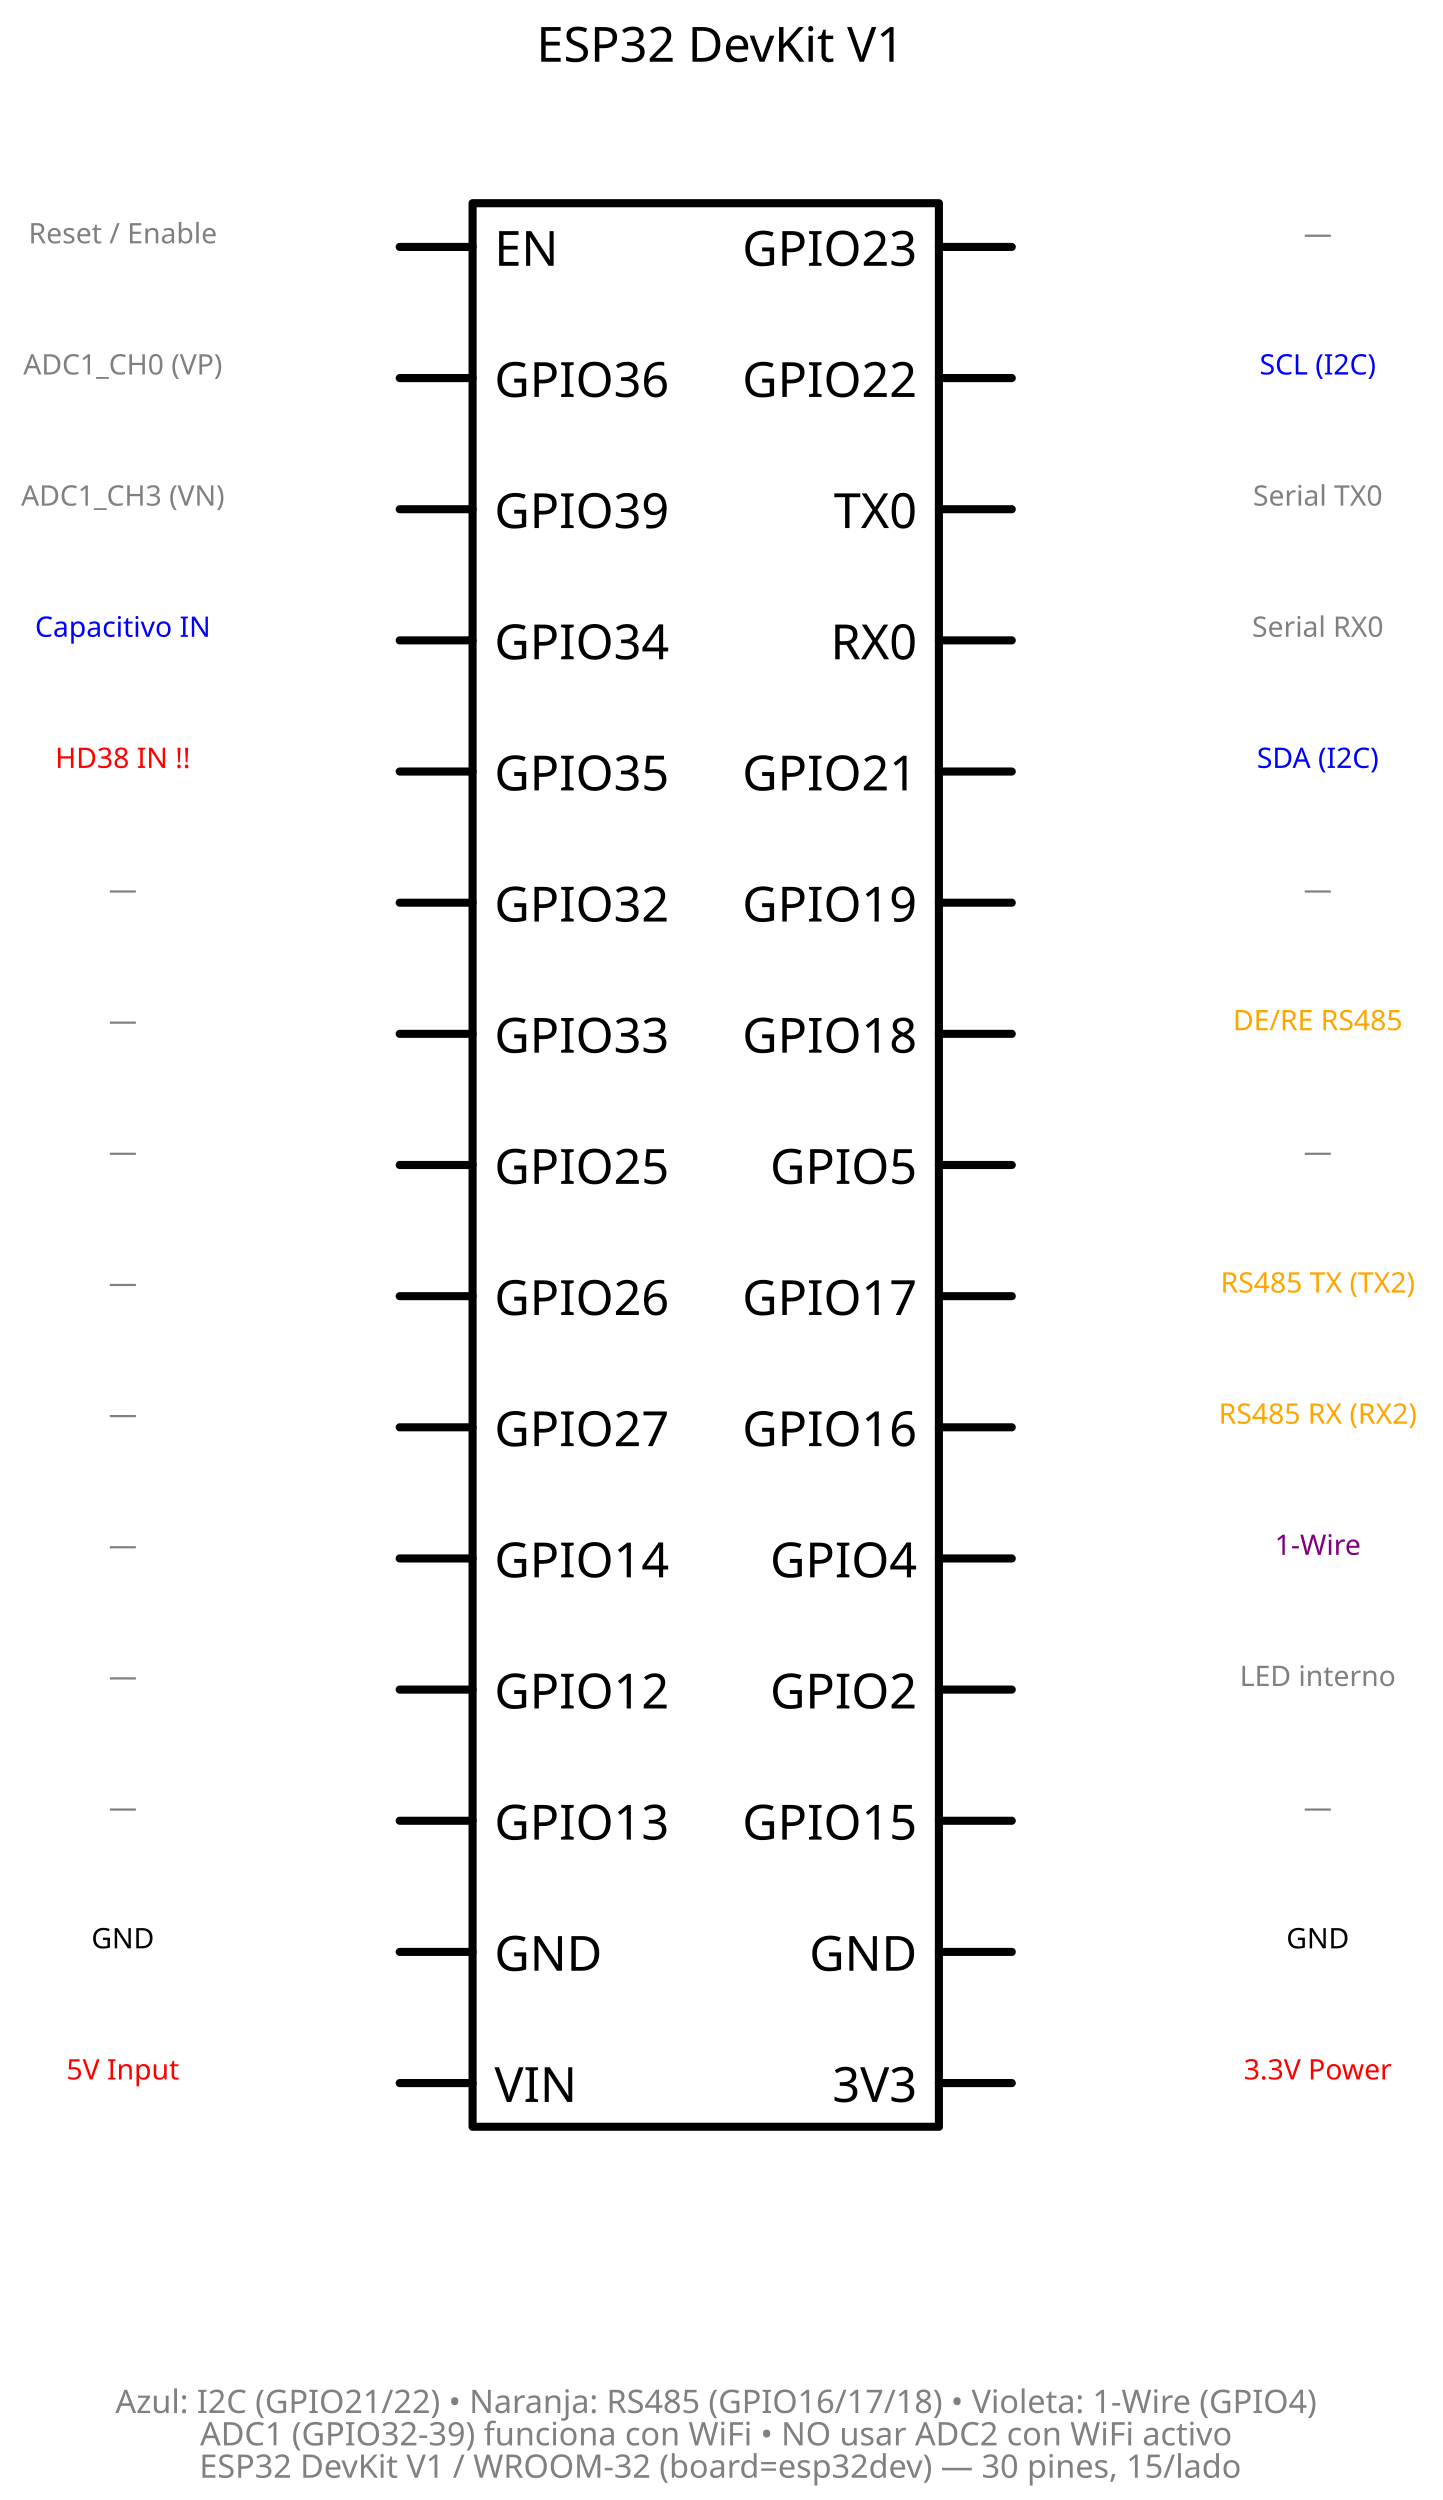
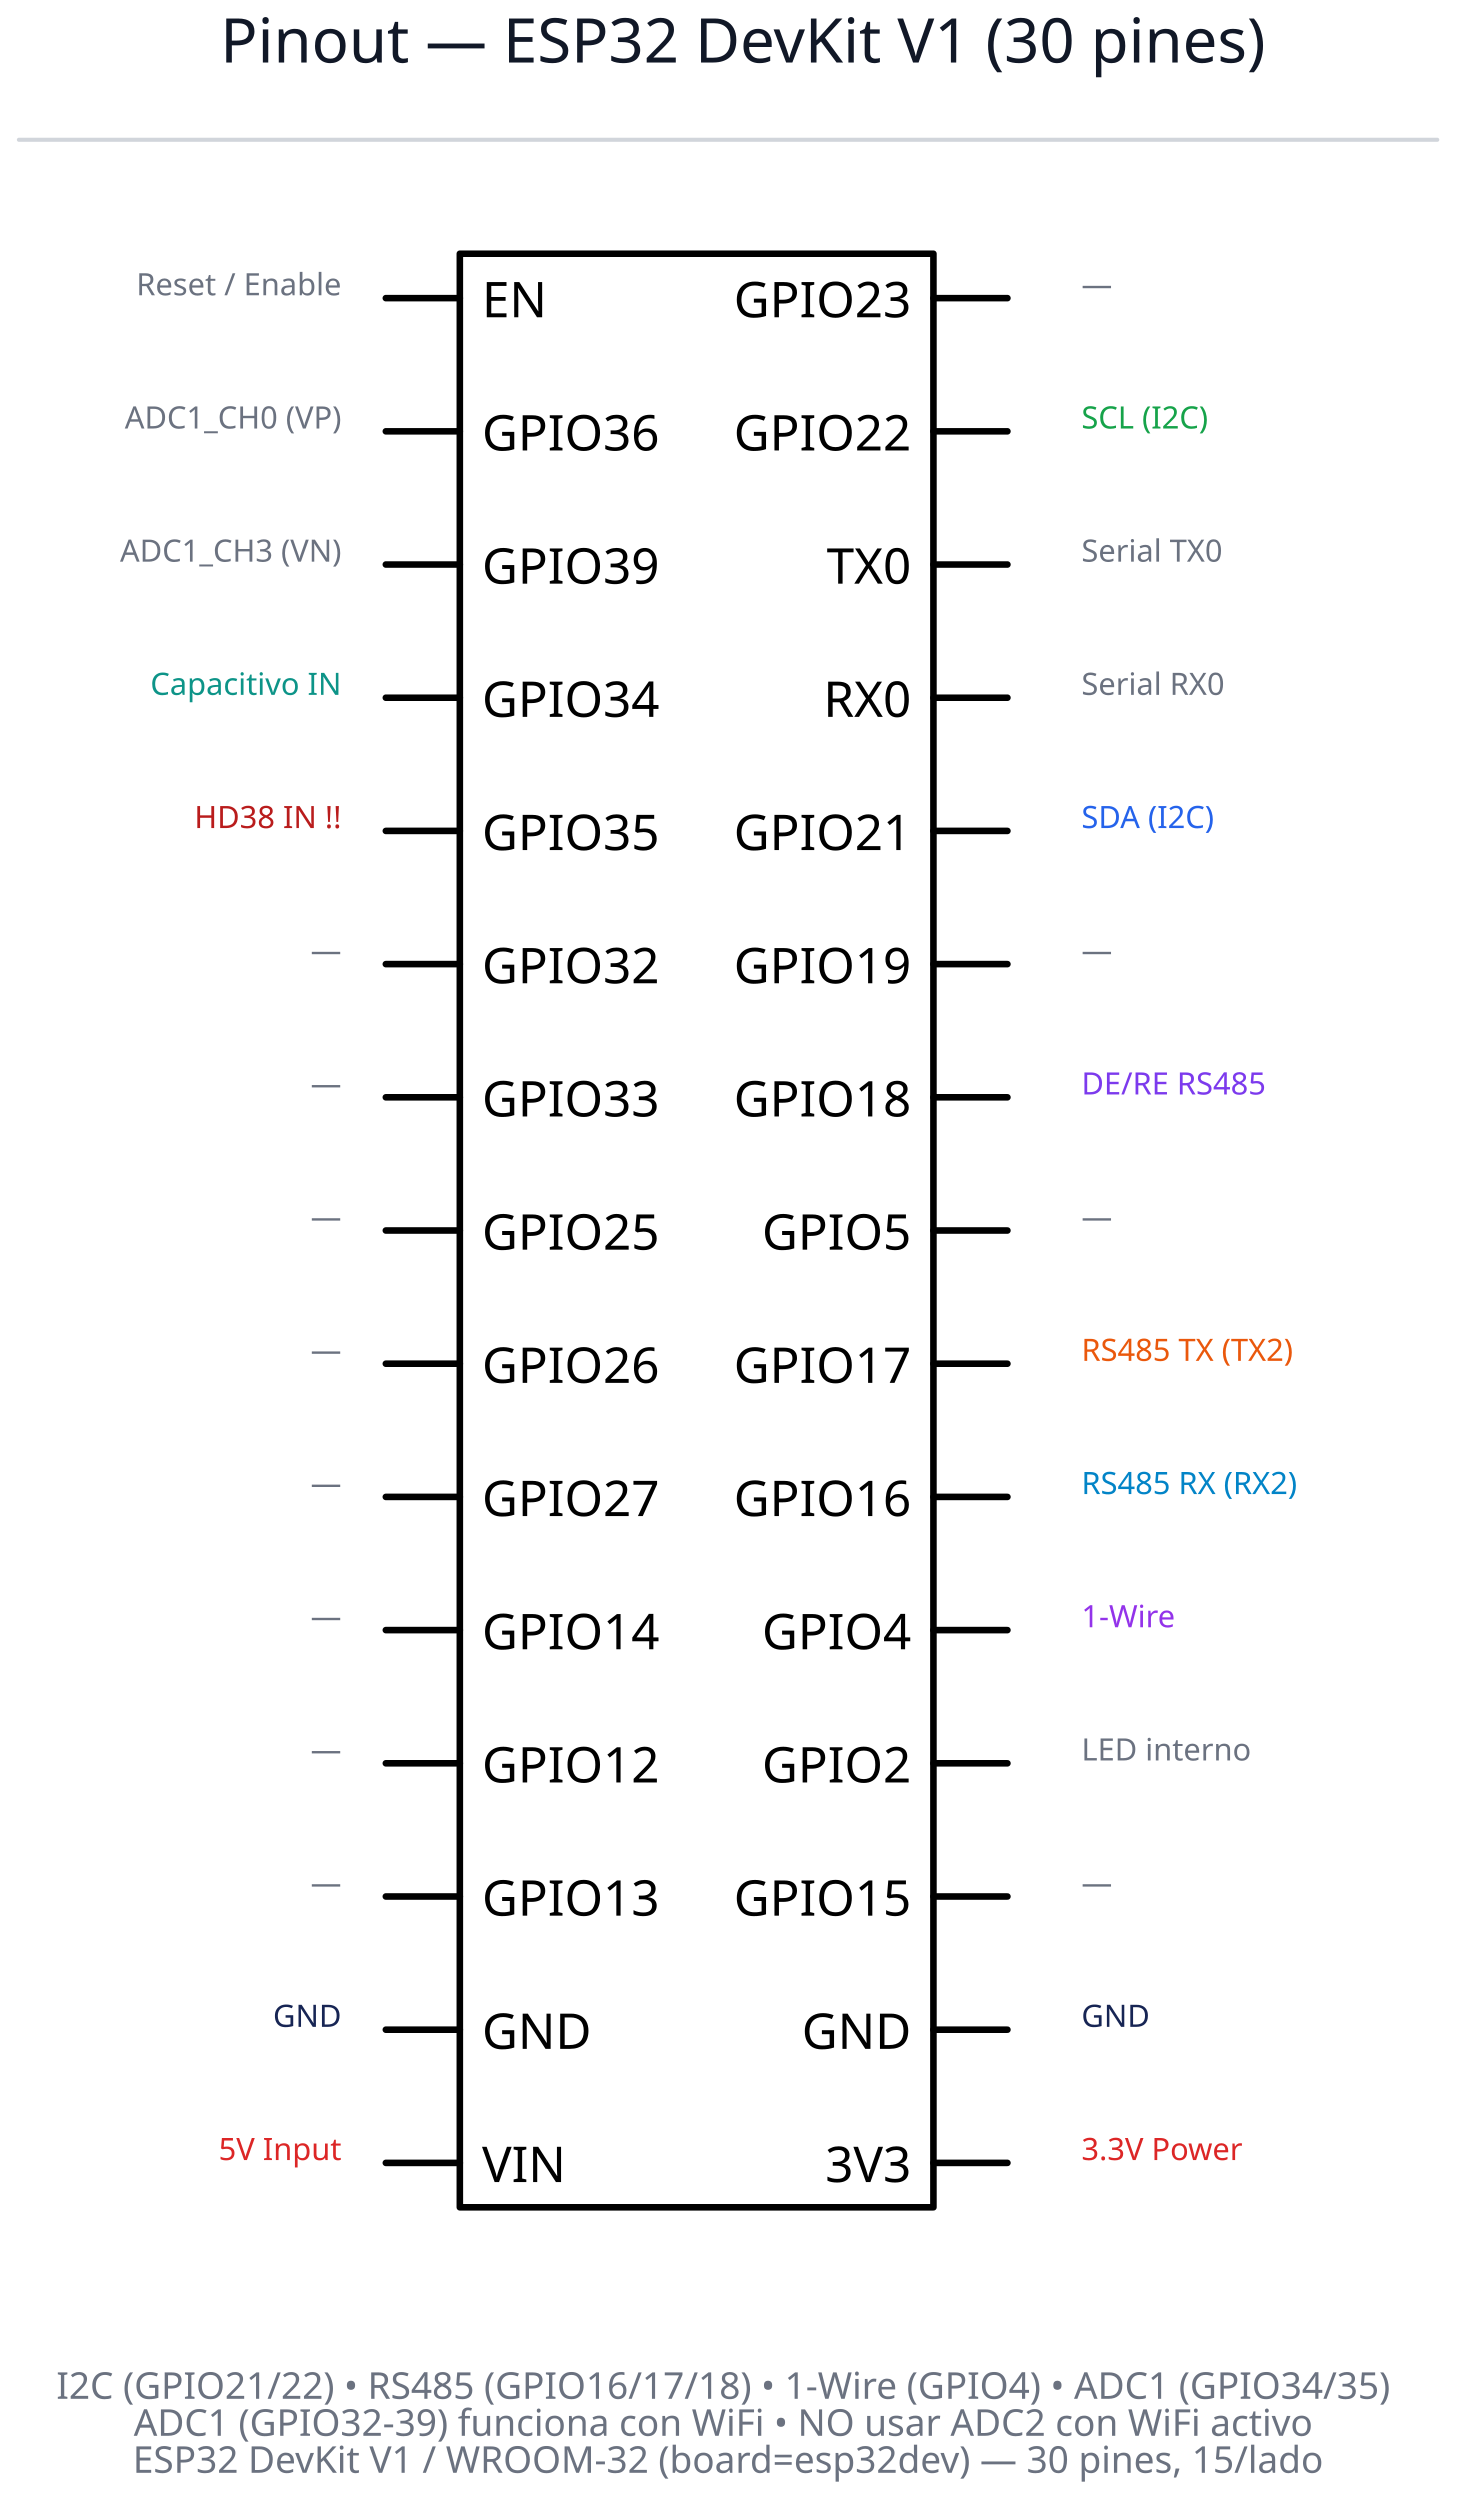
- <svg xmlns="http://www.w3.org/2000/svg" xml:lang="en" height="617.6pt" width="356.312pt" viewBox="-116.746 -525.4 356.312 617.6">
-   <path d="M 0.0,-0.0 L 115.2,-0.0 L 115.2,-475.2 L 0.0,-475.2 L 0.0,-0.0" style="stroke:black;fill:none;stroke-width:2.0;stroke-dasharray:-;stroke-linecap:round;stroke-linejoin:round;" />
-   <path d="M 0.0,-464.4 L -18.0,-464.4" style="stroke:black;fill:none;stroke-width:2.0;stroke-dasharray:-;stroke-linecap:round;stroke-linejoin:round;" />
-   <path d="M 0.0,-432.0 L -18.0,-432.0" style="stroke:black;fill:none;stroke-width:2.0;stroke-dasharray:-;stroke-linecap:round;stroke-linejoin:round;" />
-   <path d="M 0.0,-399.6 L -18.0,-399.6" style="stroke:black;fill:none;stroke-width:2.0;stroke-dasharray:-;stroke-linecap:round;stroke-linejoin:round;" />
-   <path d="M 0.0,-367.2 L -18.0,-367.2" style="stroke:black;fill:none;stroke-width:2.0;stroke-dasharray:-;stroke-linecap:round;stroke-linejoin:round;" />
-   <path d="M 0.0,-334.8 L -18.0,-334.8" style="stroke:black;fill:none;stroke-width:2.0;stroke-dasharray:-;stroke-linecap:round;stroke-linejoin:round;" />
-   <path d="M 0.0,-302.4 L -18.0,-302.4" style="stroke:black;fill:none;stroke-width:2.0;stroke-dasharray:-;stroke-linecap:round;stroke-linejoin:round;" />
-   <path d="M 0.0,-270.0 L -18.0,-270.0" style="stroke:black;fill:none;stroke-width:2.0;stroke-dasharray:-;stroke-linecap:round;stroke-linejoin:round;" />
-   <path d="M 0.0,-237.6 L -18.0,-237.6" style="stroke:black;fill:none;stroke-width:2.0;stroke-dasharray:-;stroke-linecap:round;stroke-linejoin:round;" />
-   <path d="M 0.0,-205.2 L -18.0,-205.2" style="stroke:black;fill:none;stroke-width:2.0;stroke-dasharray:-;stroke-linecap:round;stroke-linejoin:round;" />
-   <path d="M 0.0,-172.8 L -18.0,-172.8" style="stroke:black;fill:none;stroke-width:2.0;stroke-dasharray:-;stroke-linecap:round;stroke-linejoin:round;" />
-   <path d="M 0.0,-140.4 L -18.0,-140.4" style="stroke:black;fill:none;stroke-width:2.0;stroke-dasharray:-;stroke-linecap:round;stroke-linejoin:round;" />
-   <path d="M 0.0,-108.0 L -18.0,-108.0" style="stroke:black;fill:none;stroke-width:2.0;stroke-dasharray:-;stroke-linecap:round;stroke-linejoin:round;" />
-   <path d="M 0.0,-75.6 L -18.0,-75.6" style="stroke:black;fill:none;stroke-width:2.0;stroke-dasharray:-;stroke-linecap:round;stroke-linejoin:round;" />
-   <path d="M 0.0,-43.2 L -18.0,-43.2" style="stroke:black;fill:none;stroke-width:2.0;stroke-dasharray:-;stroke-linecap:round;stroke-linejoin:round;" />
-   <path d="M 0.0,-10.8 L -18.0,-10.8" style="stroke:black;fill:none;stroke-width:2.0;stroke-dasharray:-;stroke-linecap:round;stroke-linejoin:round;" />
-   <path d="M 115.2,-464.4 L 133.2,-464.4" style="stroke:black;fill:none;stroke-width:2.0;stroke-dasharray:-;stroke-linecap:round;stroke-linejoin:round;" />
-   <path d="M 115.2,-432.0 L 133.2,-432.0" style="stroke:black;fill:none;stroke-width:2.0;stroke-dasharray:-;stroke-linecap:round;stroke-linejoin:round;" />
-   <path d="M 115.2,-399.6 L 133.2,-399.6" style="stroke:black;fill:none;stroke-width:2.0;stroke-dasharray:-;stroke-linecap:round;stroke-linejoin:round;" />
-   <path d="M 115.2,-367.2 L 133.2,-367.2" style="stroke:black;fill:none;stroke-width:2.0;stroke-dasharray:-;stroke-linecap:round;stroke-linejoin:round;" />
-   <path d="M 115.2,-334.8 L 133.2,-334.8" style="stroke:black;fill:none;stroke-width:2.0;stroke-dasharray:-;stroke-linecap:round;stroke-linejoin:round;" />
-   <path d="M 115.2,-302.4 L 133.2,-302.4" style="stroke:black;fill:none;stroke-width:2.0;stroke-dasharray:-;stroke-linecap:round;stroke-linejoin:round;" />
-   <path d="M 115.2,-270.0 L 133.2,-270.0" style="stroke:black;fill:none;stroke-width:2.0;stroke-dasharray:-;stroke-linecap:round;stroke-linejoin:round;" />
-   <path d="M 115.2,-237.6 L 133.2,-237.6" style="stroke:black;fill:none;stroke-width:2.0;stroke-dasharray:-;stroke-linecap:round;stroke-linejoin:round;" />
-   <path d="M 115.2,-205.2 L 133.2,-205.2" style="stroke:black;fill:none;stroke-width:2.0;stroke-dasharray:-;stroke-linecap:round;stroke-linejoin:round;" />
-   <path d="M 115.2,-172.8 L 133.2,-172.8" style="stroke:black;fill:none;stroke-width:2.0;stroke-dasharray:-;stroke-linecap:round;stroke-linejoin:round;" />
-   <path d="M 115.2,-140.4 L 133.2,-140.4" style="stroke:black;fill:none;stroke-width:2.0;stroke-dasharray:-;stroke-linecap:round;stroke-linejoin:round;" />
-   <path d="M 115.2,-108.0 L 133.2,-108.0" style="stroke:black;fill:none;stroke-width:2.0;stroke-dasharray:-;stroke-linecap:round;stroke-linejoin:round;" />
-   <path d="M 115.2,-75.6 L 133.2,-75.6" style="stroke:black;fill:none;stroke-width:2.0;stroke-dasharray:-;stroke-linecap:round;stroke-linejoin:round;" />
-   <path d="M 115.2,-43.2 L 133.2,-43.2" style="stroke:black;fill:none;stroke-width:2.0;stroke-dasharray:-;stroke-linecap:round;stroke-linejoin:round;" />
-   <path d="M 115.2,-10.8 L 133.2,-10.8" style="stroke:black;fill:none;stroke-width:2.0;stroke-dasharray:-;stroke-linecap:round;stroke-linejoin:round;" />
+ <svg xmlns="http://www.w3.org/2000/svg" xml:lang="en" height="608.12pt" width="354.206pt" viewBox="-111.853 -536.92 354.206 608.12" style="background-color:white;">
+   <path d="M 0.0,-0.0 L 115.2,-0.0 L 115.2,-475.2 L 0.0,-475.2 L 0.0,-0.0" style="stroke:black;fill:none;stroke-width:1.6;stroke-dasharray:-;stroke-linecap:round;stroke-linejoin:round;" />
+   <path d="M 0.0,-464.4 L -18.0,-464.4" style="stroke:black;fill:none;stroke-width:1.6;stroke-dasharray:-;stroke-linecap:round;stroke-linejoin:round;" />
+   <path d="M 0.0,-432.0 L -18.0,-432.0" style="stroke:black;fill:none;stroke-width:1.6;stroke-dasharray:-;stroke-linecap:round;stroke-linejoin:round;" />
+   <path d="M 0.0,-399.6 L -18.0,-399.6" style="stroke:black;fill:none;stroke-width:1.6;stroke-dasharray:-;stroke-linecap:round;stroke-linejoin:round;" />
+   <path d="M 0.0,-367.2 L -18.0,-367.2" style="stroke:black;fill:none;stroke-width:1.6;stroke-dasharray:-;stroke-linecap:round;stroke-linejoin:round;" />
+   <path d="M 0.0,-334.8 L -18.0,-334.8" style="stroke:black;fill:none;stroke-width:1.6;stroke-dasharray:-;stroke-linecap:round;stroke-linejoin:round;" />
+   <path d="M 0.0,-302.4 L -18.0,-302.4" style="stroke:black;fill:none;stroke-width:1.6;stroke-dasharray:-;stroke-linecap:round;stroke-linejoin:round;" />
+   <path d="M 0.0,-270.0 L -18.0,-270.0" style="stroke:black;fill:none;stroke-width:1.6;stroke-dasharray:-;stroke-linecap:round;stroke-linejoin:round;" />
+   <path d="M 0.0,-237.6 L -18.0,-237.6" style="stroke:black;fill:none;stroke-width:1.6;stroke-dasharray:-;stroke-linecap:round;stroke-linejoin:round;" />
+   <path d="M 0.0,-205.2 L -18.0,-205.2" style="stroke:black;fill:none;stroke-width:1.6;stroke-dasharray:-;stroke-linecap:round;stroke-linejoin:round;" />
+   <path d="M 0.0,-172.8 L -18.0,-172.8" style="stroke:black;fill:none;stroke-width:1.6;stroke-dasharray:-;stroke-linecap:round;stroke-linejoin:round;" />
+   <path d="M 0.0,-140.4 L -18.0,-140.4" style="stroke:black;fill:none;stroke-width:1.6;stroke-dasharray:-;stroke-linecap:round;stroke-linejoin:round;" />
+   <path d="M 0.0,-108.0 L -18.0,-108.0" style="stroke:black;fill:none;stroke-width:1.6;stroke-dasharray:-;stroke-linecap:round;stroke-linejoin:round;" />
+   <path d="M 0.0,-75.6 L -18.0,-75.6" style="stroke:black;fill:none;stroke-width:1.6;stroke-dasharray:-;stroke-linecap:round;stroke-linejoin:round;" />
+   <path d="M 0.0,-43.2 L -18.0,-43.2" style="stroke:black;fill:none;stroke-width:1.6;stroke-dasharray:-;stroke-linecap:round;stroke-linejoin:round;" />
+   <path d="M 0.0,-10.8 L -18.0,-10.8" style="stroke:black;fill:none;stroke-width:1.6;stroke-dasharray:-;stroke-linecap:round;stroke-linejoin:round;" />
+   <path d="M 115.2,-464.4 L 133.2,-464.4" style="stroke:black;fill:none;stroke-width:1.6;stroke-dasharray:-;stroke-linecap:round;stroke-linejoin:round;" />
+   <path d="M 115.2,-432.0 L 133.2,-432.0" style="stroke:black;fill:none;stroke-width:1.6;stroke-dasharray:-;stroke-linecap:round;stroke-linejoin:round;" />
+   <path d="M 115.2,-399.6 L 133.2,-399.6" style="stroke:black;fill:none;stroke-width:1.6;stroke-dasharray:-;stroke-linecap:round;stroke-linejoin:round;" />
+   <path d="M 115.2,-367.2 L 133.2,-367.2" style="stroke:black;fill:none;stroke-width:1.6;stroke-dasharray:-;stroke-linecap:round;stroke-linejoin:round;" />
+   <path d="M 115.2,-334.8 L 133.2,-334.8" style="stroke:black;fill:none;stroke-width:1.6;stroke-dasharray:-;stroke-linecap:round;stroke-linejoin:round;" />
+   <path d="M 115.2,-302.4 L 133.2,-302.4" style="stroke:black;fill:none;stroke-width:1.6;stroke-dasharray:-;stroke-linecap:round;stroke-linejoin:round;" />
+   <path d="M 115.2,-270.0 L 133.2,-270.0" style="stroke:black;fill:none;stroke-width:1.6;stroke-dasharray:-;stroke-linecap:round;stroke-linejoin:round;" />
+   <path d="M 115.2,-237.6 L 133.2,-237.6" style="stroke:black;fill:none;stroke-width:1.6;stroke-dasharray:-;stroke-linecap:round;stroke-linejoin:round;" />
+   <path d="M 115.2,-205.2 L 133.2,-205.2" style="stroke:black;fill:none;stroke-width:1.6;stroke-dasharray:-;stroke-linecap:round;stroke-linejoin:round;" />
+   <path d="M 115.2,-172.8 L 133.2,-172.8" style="stroke:black;fill:none;stroke-width:1.6;stroke-dasharray:-;stroke-linecap:round;stroke-linejoin:round;" />
+   <path d="M 115.2,-140.4 L 133.2,-140.4" style="stroke:black;fill:none;stroke-width:1.6;stroke-dasharray:-;stroke-linecap:round;stroke-linejoin:round;" />
+   <path d="M 115.2,-108.0 L 133.2,-108.0" style="stroke:black;fill:none;stroke-width:1.6;stroke-dasharray:-;stroke-linecap:round;stroke-linejoin:round;" />
+   <path d="M 115.2,-75.6 L 133.2,-75.6" style="stroke:black;fill:none;stroke-width:1.6;stroke-dasharray:-;stroke-linecap:round;stroke-linejoin:round;" />
+   <path d="M 115.2,-43.2 L 133.2,-43.2" style="stroke:black;fill:none;stroke-width:1.6;stroke-dasharray:-;stroke-linecap:round;stroke-linejoin:round;" />
+   <path d="M 115.2,-10.8 L 133.2,-10.8" style="stroke:black;fill:none;stroke-width:1.6;stroke-dasharray:-;stroke-linecap:round;stroke-linejoin:round;" />
+   <path d="M -107.253,-502.92 L 65.25,-502.92 L 237.753,-502.92" style="stroke:#d1d5db;fill:none;stroke-width:1.0;stroke-dasharray:-;stroke-linecap:round;stroke-linejoin:round;" />
  <text x="5.4" y="-476.4" dominant-baseline="central" fill="black" font-size="12" font-family="sans" text-anchor="start">
    <tspan x="5.4" dy="12">EN</tspan>
  </text>
  <text x="5.4" y="-444.0" dominant-baseline="central" fill="black" font-size="12" font-family="sans" text-anchor="start">
    <tspan x="5.4" dy="12">GPIO36</tspan>
  </text>
  <text x="5.4" y="-411.6" dominant-baseline="central" fill="black" font-size="12" font-family="sans" text-anchor="start">
    <tspan x="5.4" dy="12">GPIO39</tspan>
  </text>
  <text x="5.4" y="-379.2" dominant-baseline="central" fill="black" font-size="12" font-family="sans" text-anchor="start">
    <tspan x="5.4" dy="12">GPIO34</tspan>
  </text>
  <text x="5.4" y="-346.8" dominant-baseline="central" fill="black" font-size="12" font-family="sans" text-anchor="start">
    <tspan x="5.4" dy="12">GPIO35</tspan>
  </text>
  <text x="5.4" y="-314.4" dominant-baseline="central" fill="black" font-size="12" font-family="sans" text-anchor="start">
    <tspan x="5.4" dy="12">GPIO32</tspan>
  </text>
  <text x="5.4" y="-282.0" dominant-baseline="central" fill="black" font-size="12" font-family="sans" text-anchor="start">
    <tspan x="5.4" dy="12">GPIO33</tspan>
  </text>
  <text x="5.4" y="-249.6" dominant-baseline="central" fill="black" font-size="12" font-family="sans" text-anchor="start">
    <tspan x="5.4" dy="12">GPIO25</tspan>
  </text>
  <text x="5.4" y="-217.2" dominant-baseline="central" fill="black" font-size="12" font-family="sans" text-anchor="start">
    <tspan x="5.4" dy="12">GPIO26</tspan>
  </text>
  <text x="5.4" y="-184.8" dominant-baseline="central" fill="black" font-size="12" font-family="sans" text-anchor="start">
    <tspan x="5.4" dy="12">GPIO27</tspan>
  </text>
  <text x="5.4" y="-152.4" dominant-baseline="central" fill="black" font-size="12" font-family="sans" text-anchor="start">
    <tspan x="5.4" dy="12">GPIO14</tspan>
  </text>
  <text x="5.4" y="-120.0" dominant-baseline="central" fill="black" font-size="12" font-family="sans" text-anchor="start">
    <tspan x="5.4" dy="12">GPIO12</tspan>
  </text>
  <text x="5.4" y="-87.6" dominant-baseline="central" fill="black" font-size="12" font-family="sans" text-anchor="start">
    <tspan x="5.4" dy="12">GPIO13</tspan>
  </text>
  <text x="5.4" y="-55.2" dominant-baseline="central" fill="black" font-size="12" font-family="sans" text-anchor="start">
    <tspan x="5.4" dy="12">GND</tspan>
  </text>
  <text x="5.4" y="-22.8" dominant-baseline="central" fill="black" font-size="12" font-family="sans" text-anchor="start">
    <tspan x="5.4" dy="12">VIN</tspan>
  </text>
  <text x="109.8" y="-476.4" dominant-baseline="central" fill="black" font-size="12" font-family="sans" text-anchor="end">
    <tspan x="109.8" dy="12">GPIO23</tspan>
  </text>
  <text x="109.8" y="-444.0" dominant-baseline="central" fill="black" font-size="12" font-family="sans" text-anchor="end">
    <tspan x="109.8" dy="12">GPIO22</tspan>
  </text>
  <text x="109.8" y="-411.6" dominant-baseline="central" fill="black" font-size="12" font-family="sans" text-anchor="end">
    <tspan x="109.8" dy="12">TX0</tspan>
  </text>
  <text x="109.8" y="-379.2" dominant-baseline="central" fill="black" font-size="12" font-family="sans" text-anchor="end">
    <tspan x="109.8" dy="12">RX0</tspan>
  </text>
  <text x="109.8" y="-346.8" dominant-baseline="central" fill="black" font-size="12" font-family="sans" text-anchor="end">
    <tspan x="109.8" dy="12">GPIO21</tspan>
  </text>
  <text x="109.8" y="-314.4" dominant-baseline="central" fill="black" font-size="12" font-family="sans" text-anchor="end">
    <tspan x="109.8" dy="12">GPIO19</tspan>
  </text>
  <text x="109.8" y="-282.0" dominant-baseline="central" fill="black" font-size="12" font-family="sans" text-anchor="end">
    <tspan x="109.8" dy="12">GPIO18</tspan>
  </text>
  <text x="109.8" y="-249.6" dominant-baseline="central" fill="black" font-size="12" font-family="sans" text-anchor="end">
    <tspan x="109.8" dy="12">GPIO5</tspan>
  </text>
  <text x="109.8" y="-217.2" dominant-baseline="central" fill="black" font-size="12" font-family="sans" text-anchor="end">
    <tspan x="109.8" dy="12">GPIO17</tspan>
  </text>
  <text x="109.8" y="-184.8" dominant-baseline="central" fill="black" font-size="12" font-family="sans" text-anchor="end">
    <tspan x="109.8" dy="12">GPIO16</tspan>
  </text>
  <text x="109.8" y="-152.4" dominant-baseline="central" fill="black" font-size="12" font-family="sans" text-anchor="end">
    <tspan x="109.8" dy="12">GPIO4</tspan>
  </text>
  <text x="109.8" y="-120.0" dominant-baseline="central" fill="black" font-size="12" font-family="sans" text-anchor="end">
    <tspan x="109.8" dy="12">GPIO2</tspan>
  </text>
  <text x="109.8" y="-87.6" dominant-baseline="central" fill="black" font-size="12" font-family="sans" text-anchor="end">
    <tspan x="109.8" dy="12">GPIO15</tspan>
  </text>
  <text x="109.8" y="-55.2" dominant-baseline="central" fill="black" font-size="12" font-family="sans" text-anchor="end">
    <tspan x="109.8" dy="12">GND</tspan>
  </text>
  <text x="109.8" y="-22.8" dominant-baseline="central" fill="black" font-size="12" font-family="sans" text-anchor="end">
    <tspan x="109.8" dy="12">3V3</tspan>
  </text>
-   <text x="61.2" y="-526.8" dominant-baseline="central" fill="black" font-size="12" font-family="sans" text-anchor="middle">
-     <tspan x="61.2" dy="12">ESP32 DevKit V1</tspan>
-   </text>
-   <text x="-86.4" y="-475" dominant-baseline="central" fill="gray" font-size="7" font-family="sans" text-anchor="middle">
-     <tspan x="-86.4" dy="7">Reset / Enable</tspan>
-   </text>
-   <text x="-86.4" y="-442.6" dominant-baseline="central" fill="gray" font-size="7" font-family="sans" text-anchor="middle">
-     <tspan x="-86.4" dy="7">ADC1_CH0 (VP)</tspan>
-   </text>
-   <text x="-86.4" y="-410.2" dominant-baseline="central" fill="gray" font-size="7" font-family="sans" text-anchor="middle">
-     <tspan x="-86.4" dy="7">ADC1_CH3 (VN)</tspan>
-   </text>
-   <text x="-86.4" y="-377.8" dominant-baseline="central" fill="blue" font-size="7" font-family="sans" text-anchor="middle">
-     <tspan x="-86.4" dy="7">Capacitivo IN</tspan>
-   </text>
-   <text x="-86.4" y="-345.4" dominant-baseline="central" fill="red" font-size="7" font-family="sans" text-anchor="middle">
-     <tspan x="-86.4" dy="7">HD38 IN  !!</tspan>
-   </text>
-   <text x="-86.4" y="-313" dominant-baseline="central" fill="gray" font-size="7" font-family="sans" text-anchor="middle">
-     <tspan x="-86.4" dy="7">—</tspan>
-   </text>
-   <text x="-86.4" y="-280.6" dominant-baseline="central" fill="gray" font-size="7" font-family="sans" text-anchor="middle">
-     <tspan x="-86.4" dy="7">—</tspan>
-   </text>
-   <text x="-86.4" y="-248.2" dominant-baseline="central" fill="gray" font-size="7" font-family="sans" text-anchor="middle">
-     <tspan x="-86.4" dy="7">—</tspan>
-   </text>
-   <text x="-86.4" y="-215.8" dominant-baseline="central" fill="gray" font-size="7" font-family="sans" text-anchor="middle">
-     <tspan x="-86.4" dy="7">—</tspan>
-   </text>
-   <text x="-86.4" y="-183.4" dominant-baseline="central" fill="gray" font-size="7" font-family="sans" text-anchor="middle">
-     <tspan x="-86.4" dy="7">—</tspan>
-   </text>
-   <text x="-86.4" y="-151.0" dominant-baseline="central" fill="gray" font-size="7" font-family="sans" text-anchor="middle">
-     <tspan x="-86.4" dy="7">—</tspan>
-   </text>
-   <text x="-86.4" y="-118.6" dominant-baseline="central" fill="gray" font-size="7" font-family="sans" text-anchor="middle">
-     <tspan x="-86.4" dy="7">—</tspan>
-   </text>
-   <text x="-86.4" y="-86.2" dominant-baseline="central" fill="gray" font-size="7" font-family="sans" text-anchor="middle">
-     <tspan x="-86.4" dy="7">—</tspan>
-   </text>
-   <text x="-86.4" y="-53.8" dominant-baseline="central" fill="black" font-size="7" font-family="sans" text-anchor="middle">
-     <tspan x="-86.4" dy="7">GND</tspan>
-   </text>
-   <text x="-86.4" y="-21.4" dominant-baseline="central" fill="red" font-size="7" font-family="sans" text-anchor="middle">
-     <tspan x="-86.4" dy="7">5V Input</tspan>
-   </text>
-   <text x="208.8" y="-475" dominant-baseline="central" fill="gray" font-size="7" font-family="sans" text-anchor="middle">
-     <tspan x="208.8" dy="7">—</tspan>
-   </text>
-   <text x="208.8" y="-442.6" dominant-baseline="central" fill="blue" font-size="7" font-family="sans" text-anchor="middle">
-     <tspan x="208.8" dy="7">SCL (I2C)</tspan>
-   </text>
-   <text x="208.8" y="-410.2" dominant-baseline="central" fill="gray" font-size="7" font-family="sans" text-anchor="middle">
-     <tspan x="208.8" dy="7">Serial TX0</tspan>
-   </text>
-   <text x="208.8" y="-377.8" dominant-baseline="central" fill="gray" font-size="7" font-family="sans" text-anchor="middle">
-     <tspan x="208.8" dy="7">Serial RX0</tspan>
-   </text>
-   <text x="208.8" y="-345.4" dominant-baseline="central" fill="blue" font-size="7" font-family="sans" text-anchor="middle">
-     <tspan x="208.8" dy="7">SDA (I2C)</tspan>
-   </text>
-   <text x="208.8" y="-313" dominant-baseline="central" fill="gray" font-size="7" font-family="sans" text-anchor="middle">
-     <tspan x="208.8" dy="7">—</tspan>
-   </text>
-   <text x="208.8" y="-280.6" dominant-baseline="central" fill="orange" font-size="7" font-family="sans" text-anchor="middle">
-     <tspan x="208.8" dy="7">DE/RE RS485</tspan>
-   </text>
-   <text x="208.8" y="-248.2" dominant-baseline="central" fill="gray" font-size="7" font-family="sans" text-anchor="middle">
-     <tspan x="208.8" dy="7">—</tspan>
-   </text>
-   <text x="208.8" y="-215.8" dominant-baseline="central" fill="orange" font-size="7" font-family="sans" text-anchor="middle">
-     <tspan x="208.8" dy="7">RS485 TX (TX2)</tspan>
-   </text>
-   <text x="208.8" y="-183.4" dominant-baseline="central" fill="orange" font-size="7" font-family="sans" text-anchor="middle">
-     <tspan x="208.8" dy="7">RS485 RX (RX2)</tspan>
-   </text>
-   <text x="208.8" y="-151.0" dominant-baseline="central" fill="purple" font-size="7" font-family="sans" text-anchor="middle">
-     <tspan x="208.8" dy="7">1-Wire</tspan>
-   </text>
-   <text x="208.8" y="-118.6" dominant-baseline="central" fill="gray" font-size="7" font-family="sans" text-anchor="middle">
-     <tspan x="208.8" dy="7">LED interno</tspan>
-   </text>
-   <text x="208.8" y="-86.2" dominant-baseline="central" fill="gray" font-size="7" font-family="sans" text-anchor="middle">
-     <tspan x="208.8" dy="7">—</tspan>
-   </text>
-   <text x="208.8" y="-53.8" dominant-baseline="central" fill="black" font-size="7" font-family="sans" text-anchor="middle">
-     <tspan x="208.8" dy="7">GND</tspan>
-   </text>
-   <text x="208.8" y="-21.4" dominant-baseline="central" fill="red" font-size="7" font-family="sans" text-anchor="middle">
-     <tspan x="208.8" dy="7">3.3V Power</tspan>
-   </text>
-   <text x="61.2" y="59.6" dominant-baseline="central" fill="gray" font-size="8" font-family="sans" text-anchor="middle">
-     <tspan x="61.2" dy="8">Azul: I2C (GPIO21/22)  •  Naranja: RS485 (GPIO16/17/18)  •  Violeta: 1-Wire (GPIO4)</tspan>
-     <tspan x="61.2" dy="8">ADC1 (GPIO32-39) funciona con WiFi  •  NO usar ADC2 con WiFi activo</tspan>
-     <tspan x="61.2" dy="8">ESP32 DevKit V1 / WROOM-32 (board=esp32dev) — 30 pines, 15/lado</tspan>
+   <text x="-28.8" y="-475.5" dominant-baseline="central" fill="#6b7280" font-size="7.5" font-family="sans" text-anchor="end">
+     <tspan x="-28.8" dy="7.5">Reset / Enable</tspan>
+   </text>
+   <text x="-28.8" y="-443.1" dominant-baseline="central" fill="#6b7280" font-size="7.5" font-family="sans" text-anchor="end">
+     <tspan x="-28.8" dy="7.5">ADC1_CH0 (VP)</tspan>
+   </text>
+   <text x="-28.8" y="-410.7" dominant-baseline="central" fill="#6b7280" font-size="7.5" font-family="sans" text-anchor="end">
+     <tspan x="-28.8" dy="7.5">ADC1_CH3 (VN)</tspan>
+   </text>
+   <text x="-28.8" y="-378.3" dominant-baseline="central" fill="#0d9488" font-size="7.5" font-family="sans" text-anchor="end">
+     <tspan x="-28.8" dy="7.5">Capacitivo IN</tspan>
+   </text>
+   <text x="-28.8" y="-345.9" dominant-baseline="central" fill="#b91c1c" font-size="7.5" font-family="sans" text-anchor="end">
+     <tspan x="-28.8" dy="7.5">HD38 IN  !!</tspan>
+   </text>
+   <text x="-28.8" y="-313.5" dominant-baseline="central" fill="#6b7280" font-size="7.5" font-family="sans" text-anchor="end">
+     <tspan x="-28.8" dy="7.5">—</tspan>
+   </text>
+   <text x="-28.8" y="-281.1" dominant-baseline="central" fill="#6b7280" font-size="7.5" font-family="sans" text-anchor="end">
+     <tspan x="-28.8" dy="7.5">—</tspan>
+   </text>
+   <text x="-28.8" y="-248.7" dominant-baseline="central" fill="#6b7280" font-size="7.5" font-family="sans" text-anchor="end">
+     <tspan x="-28.8" dy="7.5">—</tspan>
+   </text>
+   <text x="-28.8" y="-216.3" dominant-baseline="central" fill="#6b7280" font-size="7.5" font-family="sans" text-anchor="end">
+     <tspan x="-28.8" dy="7.5">—</tspan>
+   </text>
+   <text x="-28.8" y="-183.9" dominant-baseline="central" fill="#6b7280" font-size="7.5" font-family="sans" text-anchor="end">
+     <tspan x="-28.8" dy="7.5">—</tspan>
+   </text>
+   <text x="-28.8" y="-151.5" dominant-baseline="central" fill="#6b7280" font-size="7.5" font-family="sans" text-anchor="end">
+     <tspan x="-28.8" dy="7.5">—</tspan>
+   </text>
+   <text x="-28.8" y="-119.1" dominant-baseline="central" fill="#6b7280" font-size="7.5" font-family="sans" text-anchor="end">
+     <tspan x="-28.8" dy="7.5">—</tspan>
+   </text>
+   <text x="-28.8" y="-86.7" dominant-baseline="central" fill="#6b7280" font-size="7.5" font-family="sans" text-anchor="end">
+     <tspan x="-28.8" dy="7.5">—</tspan>
+   </text>
+   <text x="-28.8" y="-54.3" dominant-baseline="central" fill="#172554" font-size="7.5" font-family="sans" text-anchor="end">
+     <tspan x="-28.8" dy="7.5">GND</tspan>
+   </text>
+   <text x="-28.8" y="-21.9" dominant-baseline="central" fill="#dc2626" font-size="7.5" font-family="sans" text-anchor="end">
+     <tspan x="-28.8" dy="7.5">5V Input</tspan>
+   </text>
+   <text x="151.2" y="-475.5" dominant-baseline="central" fill="#6b7280" font-size="7.5" font-family="sans" text-anchor="start">
+     <tspan x="151.2" dy="7.5">—</tspan>
+   </text>
+   <text x="151.2" y="-443.1" dominant-baseline="central" fill="#16a34a" font-size="7.5" font-family="sans" text-anchor="start">
+     <tspan x="151.2" dy="7.5">SCL (I2C)</tspan>
+   </text>
+   <text x="151.2" y="-410.7" dominant-baseline="central" fill="#6b7280" font-size="7.5" font-family="sans" text-anchor="start">
+     <tspan x="151.2" dy="7.5">Serial TX0</tspan>
+   </text>
+   <text x="151.2" y="-378.3" dominant-baseline="central" fill="#6b7280" font-size="7.5" font-family="sans" text-anchor="start">
+     <tspan x="151.2" dy="7.5">Serial RX0</tspan>
+   </text>
+   <text x="151.2" y="-345.9" dominant-baseline="central" fill="#2563eb" font-size="7.5" font-family="sans" text-anchor="start">
+     <tspan x="151.2" dy="7.5">SDA (I2C)</tspan>
+   </text>
+   <text x="151.2" y="-313.5" dominant-baseline="central" fill="#6b7280" font-size="7.5" font-family="sans" text-anchor="start">
+     <tspan x="151.2" dy="7.5">—</tspan>
+   </text>
+   <text x="151.2" y="-281.1" dominant-baseline="central" fill="#7c3aed" font-size="7.5" font-family="sans" text-anchor="start">
+     <tspan x="151.2" dy="7.5">DE/RE RS485</tspan>
+   </text>
+   <text x="151.2" y="-248.7" dominant-baseline="central" fill="#6b7280" font-size="7.5" font-family="sans" text-anchor="start">
+     <tspan x="151.2" dy="7.5">—</tspan>
+   </text>
+   <text x="151.2" y="-216.3" dominant-baseline="central" fill="#ea580c" font-size="7.5" font-family="sans" text-anchor="start">
+     <tspan x="151.2" dy="7.5">RS485 TX (TX2)</tspan>
+   </text>
+   <text x="151.2" y="-183.9" dominant-baseline="central" fill="#0284c7" font-size="7.5" font-family="sans" text-anchor="start">
+     <tspan x="151.2" dy="7.5">RS485 RX (RX2)</tspan>
+   </text>
+   <text x="151.2" y="-151.5" dominant-baseline="central" fill="#9333ea" font-size="7.5" font-family="sans" text-anchor="start">
+     <tspan x="151.2" dy="7.5">1-Wire</tspan>
+   </text>
+   <text x="151.2" y="-119.1" dominant-baseline="central" fill="#6b7280" font-size="7.5" font-family="sans" text-anchor="start">
+     <tspan x="151.2" dy="7.5">LED interno</tspan>
+   </text>
+   <text x="151.2" y="-86.7" dominant-baseline="central" fill="#6b7280" font-size="7.5" font-family="sans" text-anchor="start">
+     <tspan x="151.2" dy="7.5">—</tspan>
+   </text>
+   <text x="151.2" y="-54.3" dominant-baseline="central" fill="#172554" font-size="7.5" font-family="sans" text-anchor="start">
+     <tspan x="151.2" dy="7.5">GND</tspan>
+   </text>
+   <text x="151.2" y="-21.9" dominant-baseline="central" fill="#dc2626" font-size="7.5" font-family="sans" text-anchor="start">
+     <tspan x="151.2" dy="7.5">3.3V Power</tspan>
+   </text>
+   <text x="65.25" y="30.6" dominant-baseline="hanging" fill="#6b7280" font-size="9" font-family="sans" text-anchor="middle">
+     <tspan x="65.25" dy="9">I2C (GPIO21/22)  •  RS485 (GPIO16/17/18)  •  1-Wire (GPIO4)  •  ADC1 (GPIO34/35)</tspan>
+     <tspan x="65.25" dy="9">ADC1 (GPIO32-39) funciona con WiFi  •  NO usar ADC2 con WiFi activo</tspan>
+     <tspan x="65.25" dy="9">ESP32 DevKit V1 / WROOM-32 (board=esp32dev) — 30 pines, 15/lado</tspan>
+   </text>
+   <text x="68.85" y="-532.32" dominant-baseline="ideographic" fill="#111827" font-size="15" font-family="sans" text-anchor="middle">
+     <tspan x="68.85" dy="15">Pinout — ESP32 DevKit V1 (30 pines)</tspan>
  </text>
</svg>
